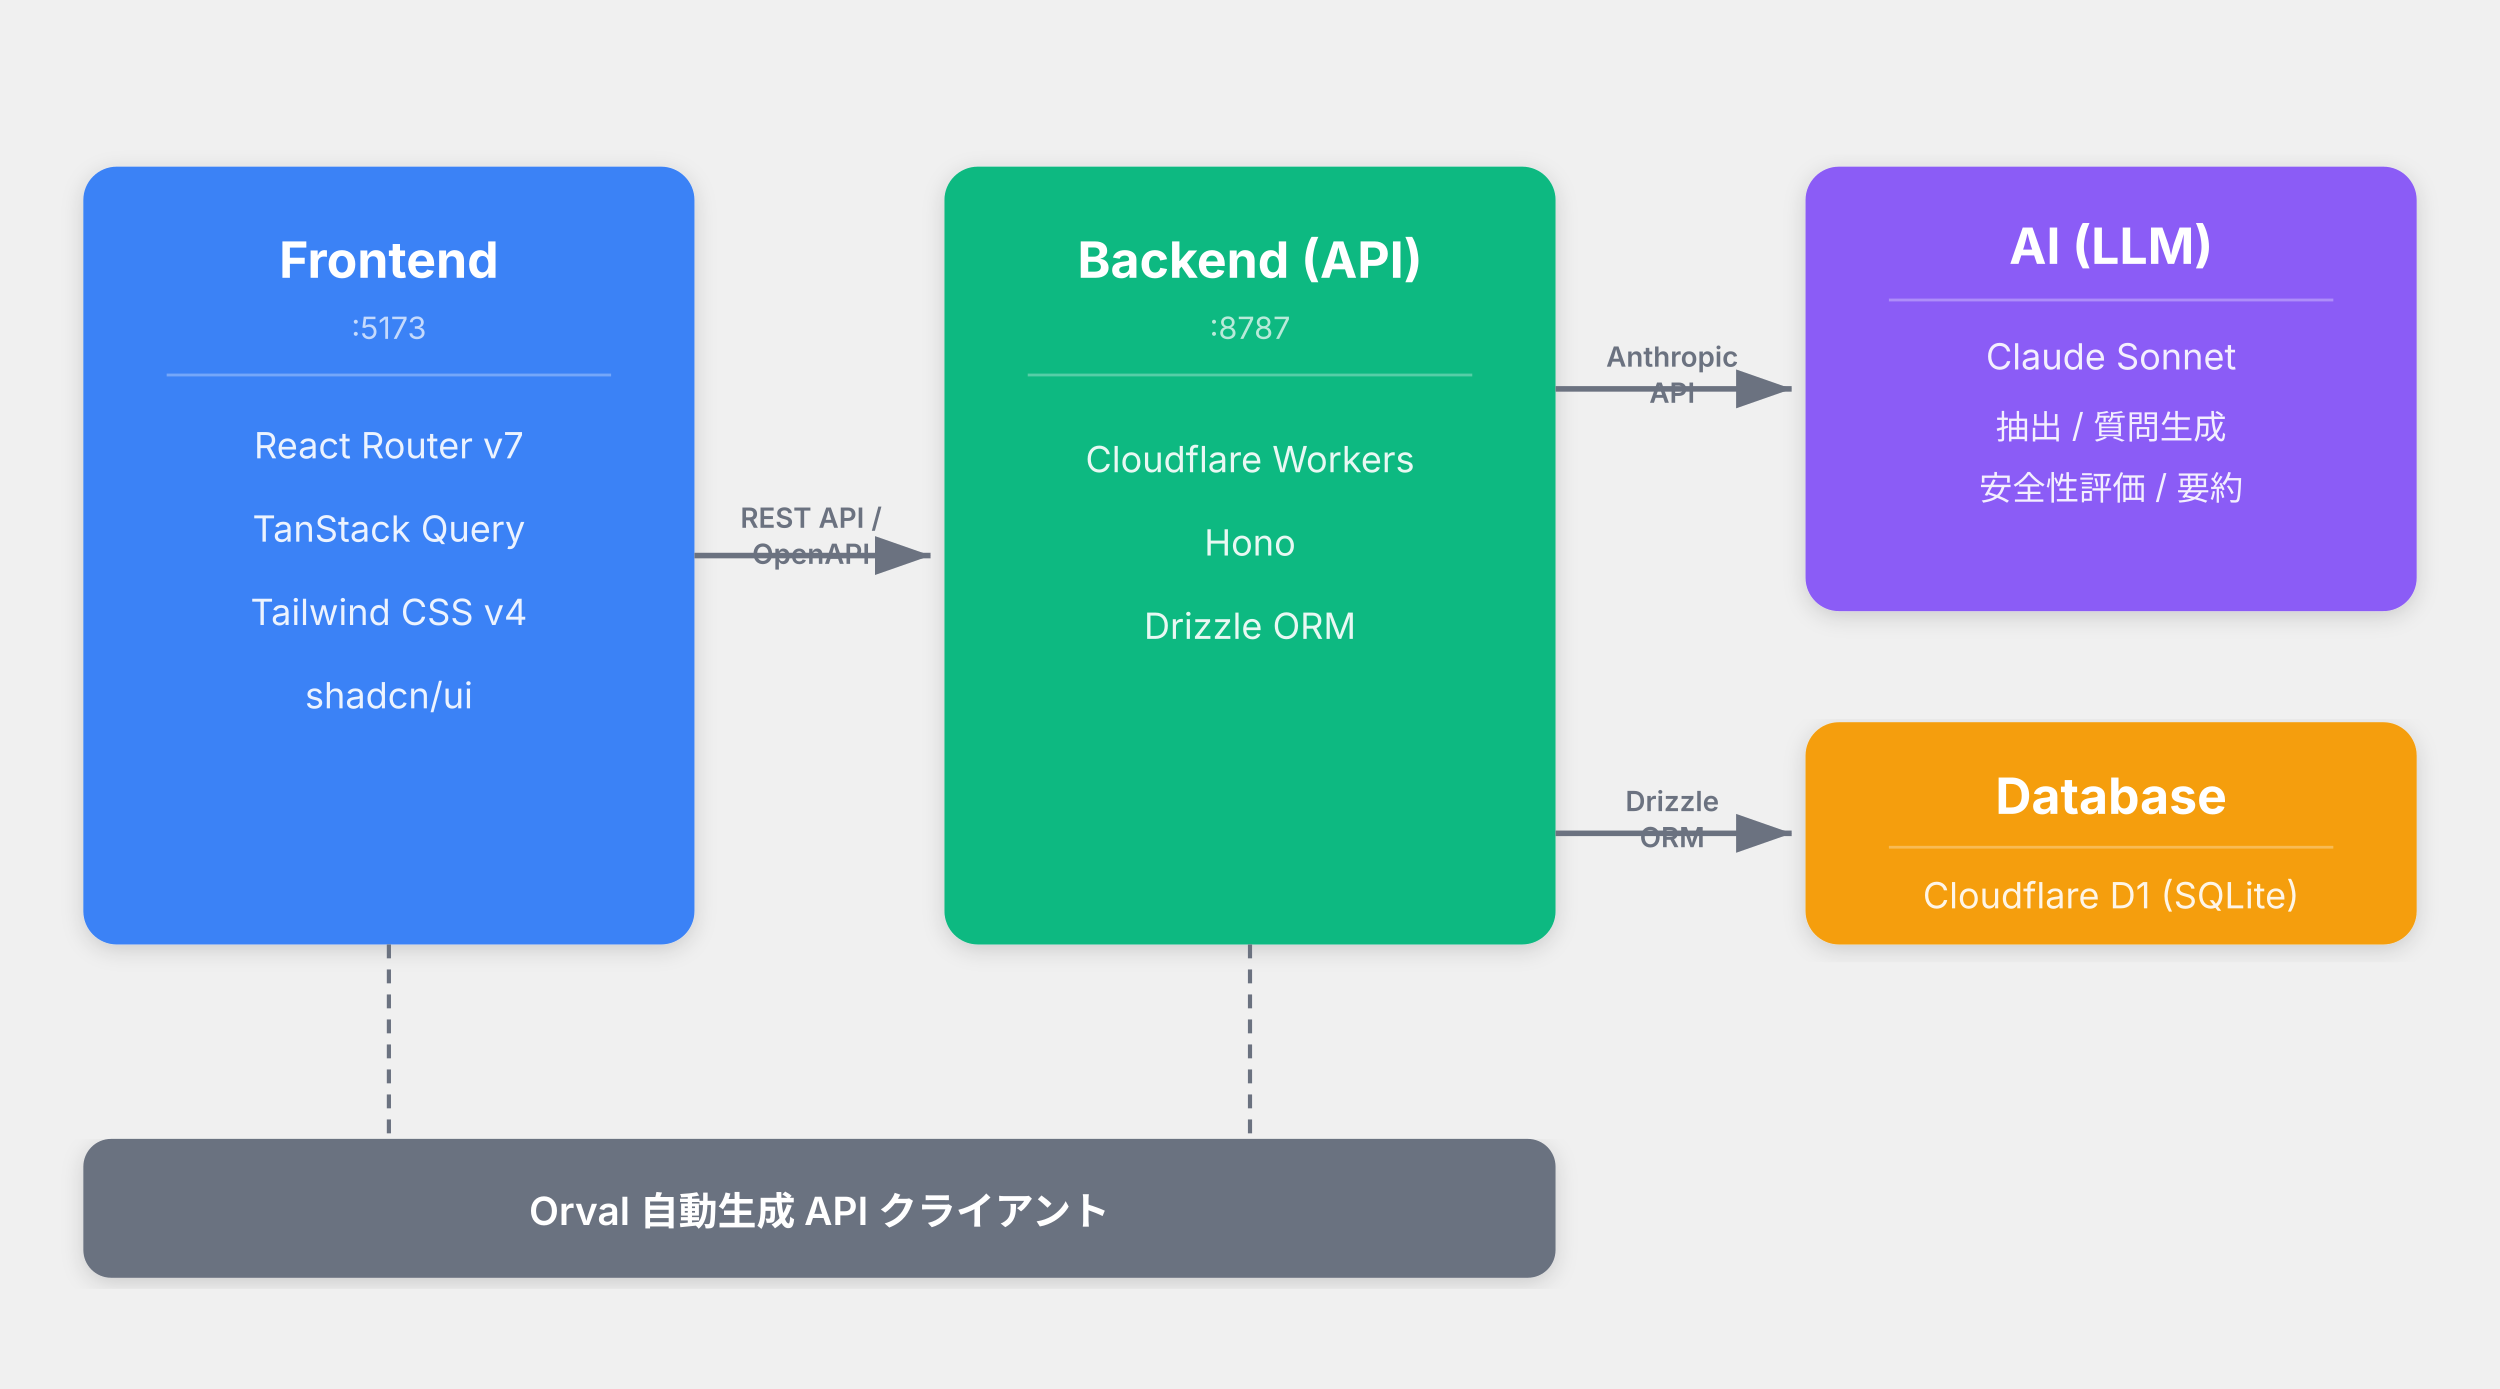
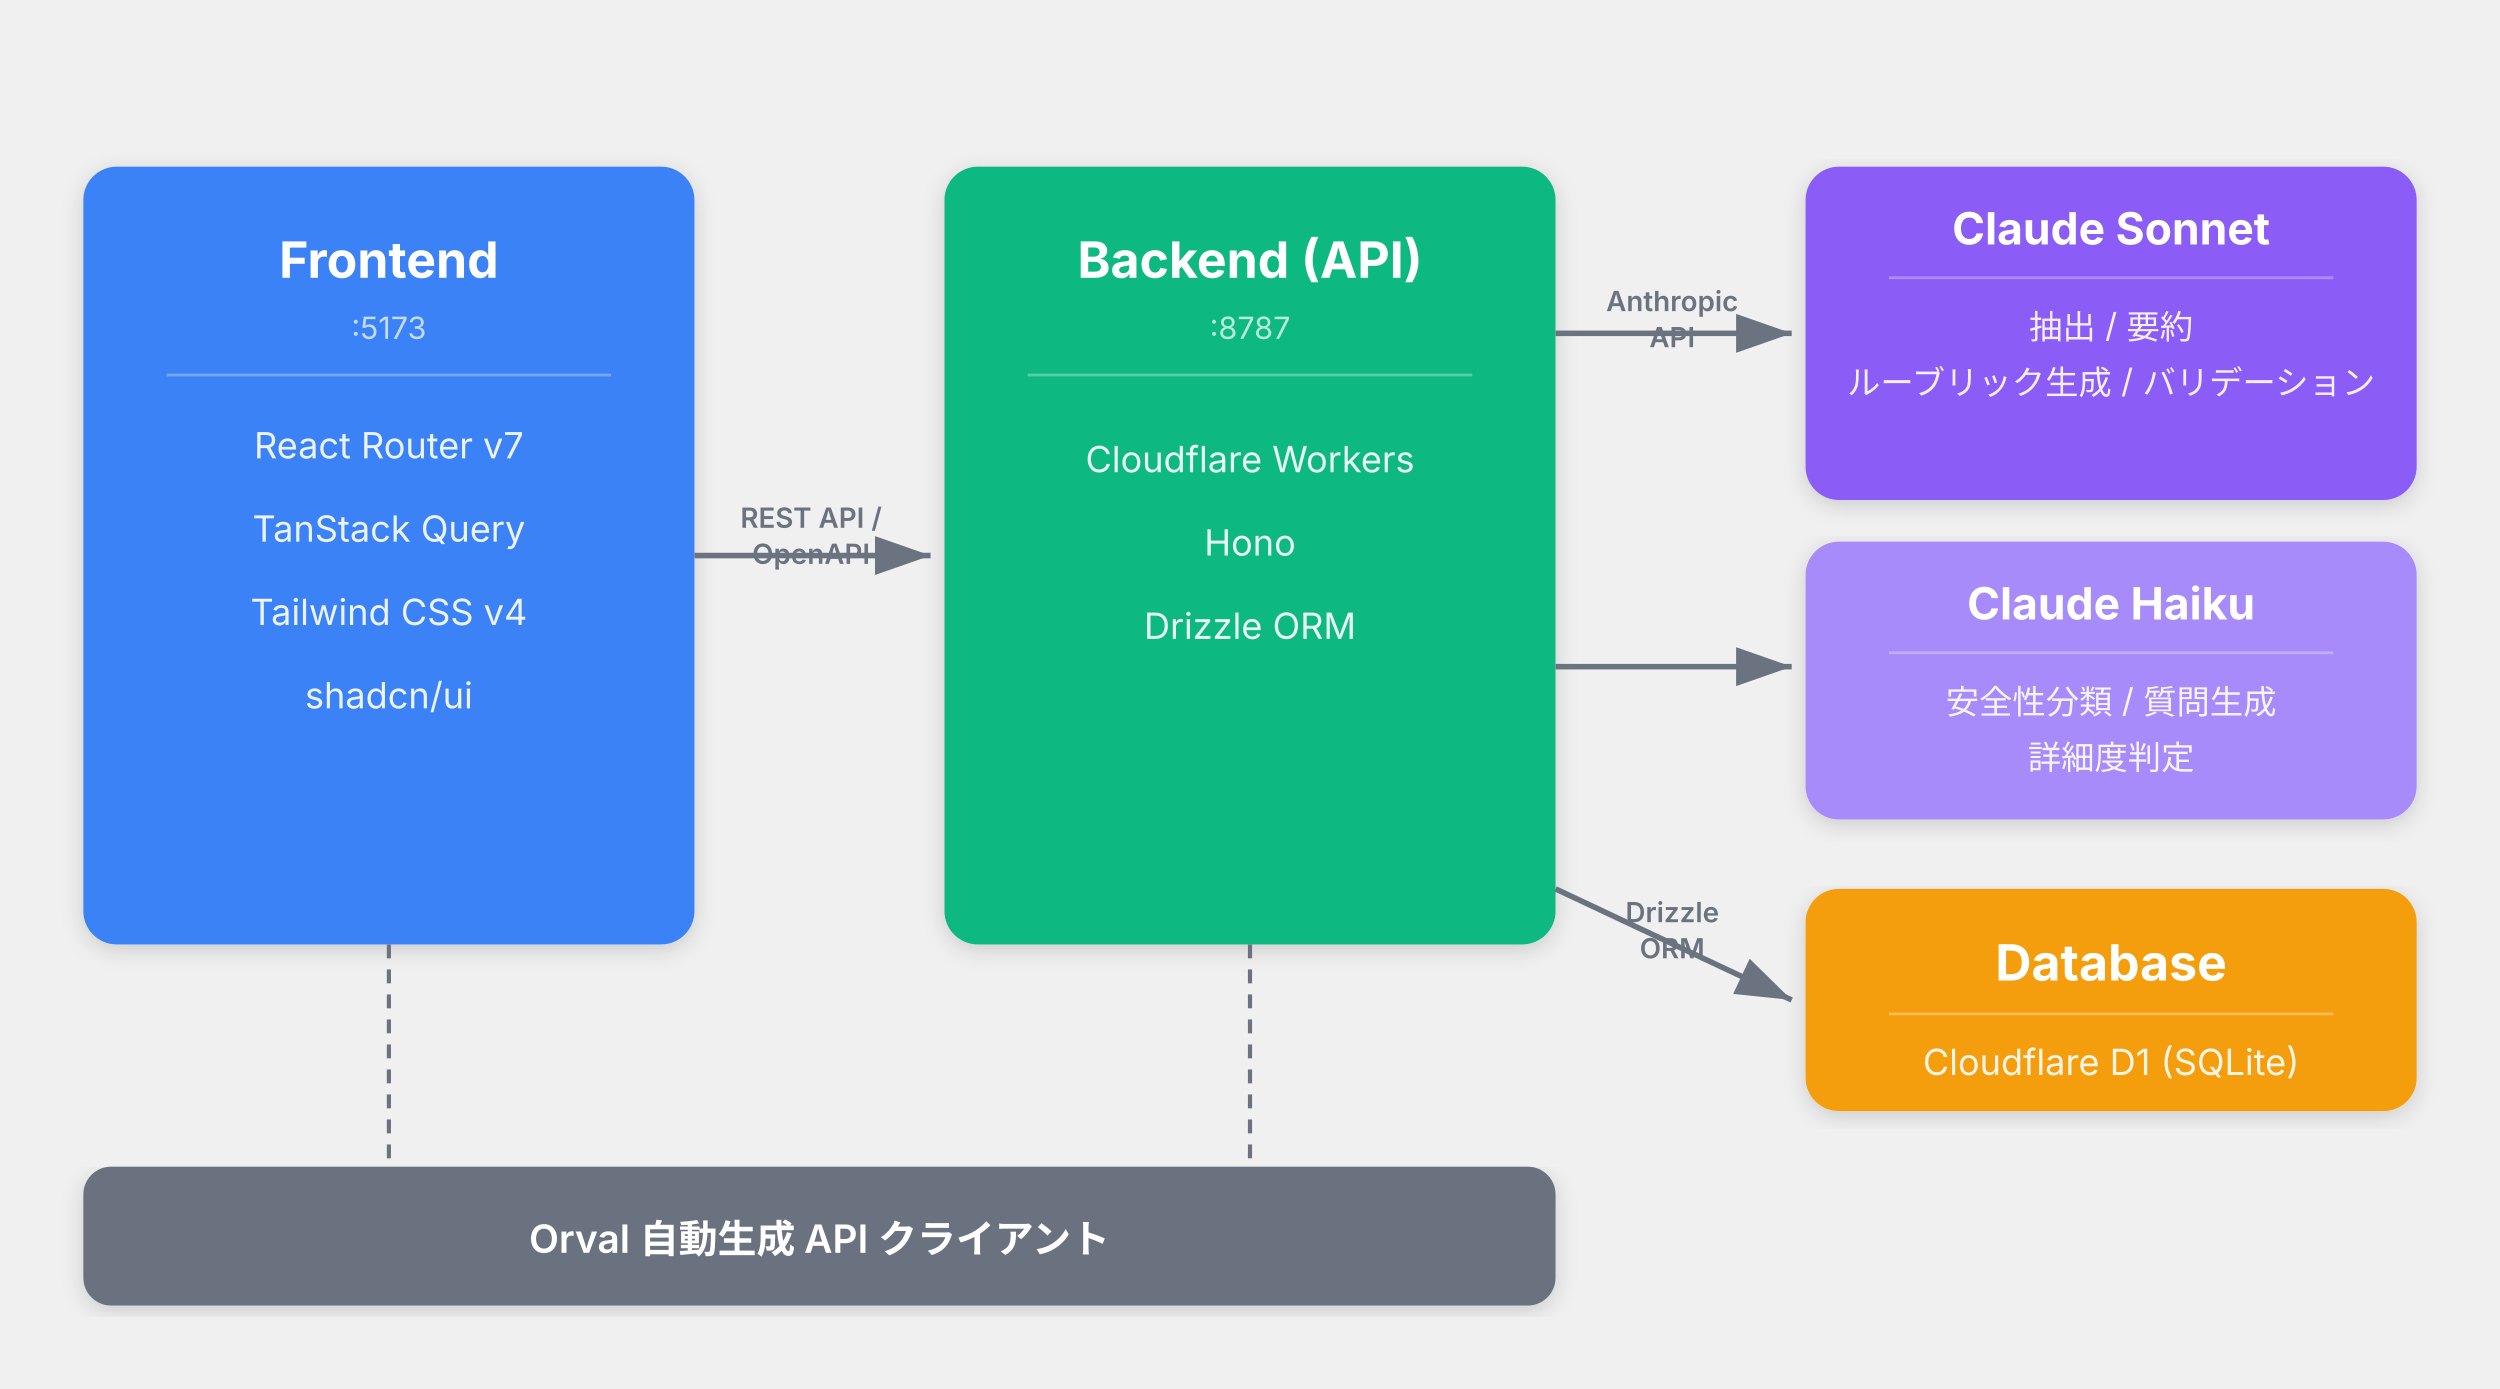
<svg xmlns="http://www.w3.org/2000/svg" viewBox="0 0 900 500" width="900" height="500" font-family="system-ui, -apple-system, sans-serif">
  <defs>
    <filter id="shadow" x="-4%" y="-4%" width="108%" height="112%">
      <feDropShadow dx="0" dy="2" stdDeviation="4" flood-color="#000" flood-opacity="0.15" />
    </filter>
+     <marker id="arrowGray" markerWidth="10" markerHeight="7" refX="10" refY="3.5" orient="auto">
+       <polygon points="0 0, 10 3.5, 0 7" fill="#6B7280" />
+     </marker>
  </defs>
  <g filter="url(#shadow)">
    <rect x="30" y="60" width="220" height="280" rx="12" ry="12" fill="#3B82F6" />
    <text x="140" y="100" text-anchor="middle" fill="#fff" font-size="18" font-weight="700">Frontend</text>
    <text x="140" y="122" text-anchor="middle" fill="rgba(255,255,255,0.7)" font-size="11">:5173</text>
    <line x1="60" y1="135" x2="220" y2="135" stroke="rgba(255,255,255,0.3)" stroke-width="1" />
    <text x="140" y="165" text-anchor="middle" fill="rgba(255,255,255,0.9)" font-size="13">React Router v7</text>
    <text x="140" y="195" text-anchor="middle" fill="rgba(255,255,255,0.9)" font-size="13">TanStack Query</text>
    <text x="140" y="225" text-anchor="middle" fill="rgba(255,255,255,0.9)" font-size="13">Tailwind CSS v4</text>
    <text x="140" y="255" text-anchor="middle" fill="rgba(255,255,255,0.9)" font-size="13">shadcn/ui</text>
  </g>
  <g filter="url(#shadow)">
    <rect x="340" y="60" width="220" height="280" rx="12" ry="12" fill="#10B981" />
    <text x="450" y="100" text-anchor="middle" fill="#fff" font-size="18" font-weight="700">Backend (API)</text>
    <text x="450" y="122" text-anchor="middle" fill="rgba(255,255,255,0.7)" font-size="11">:8787</text>
    <line x1="370" y1="135" x2="530" y2="135" stroke="rgba(255,255,255,0.3)" stroke-width="1" />
    <text x="450" y="170" text-anchor="middle" fill="rgba(255,255,255,0.9)" font-size="13">Cloudflare Workers</text>
    <text x="450" y="200" text-anchor="middle" fill="rgba(255,255,255,0.9)" font-size="13">Hono</text>
    <text x="450" y="230" text-anchor="middle" fill="rgba(255,255,255,0.9)" font-size="13">Drizzle ORM</text>
  </g>
  <g filter="url(#shadow)">
-     <rect x="650" y="60" width="220" height="160" rx="12" ry="12" fill="#8B5CF6" />
-     <text x="760" y="95" text-anchor="middle" fill="#fff" font-size="18" font-weight="700">AI (LLM)</text>
-     <line x1="680" y1="108" x2="840" y2="108" stroke="rgba(255,255,255,0.3)" stroke-width="1" />
-     <text x="760" y="133" text-anchor="middle" fill="rgba(255,255,255,0.9)" font-size="13">Claude Sonnet</text>
-     <text x="760" y="158" text-anchor="middle" fill="rgba(255,255,255,0.9)" font-size="12">抽出 / 質問生成</text>
-     <text x="760" y="180" text-anchor="middle" fill="rgba(255,255,255,0.9)" font-size="12">安全性評価 / 要約</text>
+     <rect x="650" y="60" width="220" height="120" rx="12" ry="12" fill="#8B5CF6" />
+     <text x="760" y="88" text-anchor="middle" fill="#fff" font-size="16" font-weight="700">Claude Sonnet</text>
+     <line x1="680" y1="100" x2="840" y2="100" stroke="rgba(255,255,255,0.3)" stroke-width="1" />
+     <text x="760" y="122" text-anchor="middle" fill="rgba(255,255,255,0.9)" font-size="12">抽出 / 要約</text>
+     <text x="760" y="142" text-anchor="middle" fill="rgba(255,255,255,0.9)" font-size="12">ルーブリック生成 / バリデーション</text>
  </g>
  <g filter="url(#shadow)">
-     <rect x="650" y="260" width="220" height="80" rx="12" ry="12" fill="#F59E0B" />
-     <text x="760" y="293" text-anchor="middle" fill="#fff" font-size="18" font-weight="700">Database</text>
-     <line x1="680" y1="305" x2="840" y2="305" stroke="rgba(255,255,255,0.3)" stroke-width="1" />
-     <text x="760" y="327" text-anchor="middle" fill="rgba(255,255,255,0.9)" font-size="13">Cloudflare D1 (SQLite)</text>
+     <rect x="650" y="195" width="220" height="100" rx="12" ry="12" fill="#A78BFA" />
+     <text x="760" y="223" text-anchor="middle" fill="#fff" font-size="16" font-weight="700">Claude Haiku</text>
+     <line x1="680" y1="235" x2="840" y2="235" stroke="rgba(255,255,255,0.3)" stroke-width="1" />
+     <text x="760" y="257" text-anchor="middle" fill="rgba(255,255,255,0.9)" font-size="12">安全性分類 / 質問生成</text>
+     <text x="760" y="277" text-anchor="middle" fill="rgba(255,255,255,0.9)" font-size="12">詳細度判定</text>
  </g>
-   <defs>
-     <marker id="arrowGray" markerWidth="10" markerHeight="7" refX="10" refY="3.5" orient="auto">
-       <polygon points="0 0, 10 3.5, 0 7" fill="#6B7280" />
-     </marker>
-   </defs>
+   <g filter="url(#shadow)">
+     <rect x="650" y="320" width="220" height="80" rx="12" ry="12" fill="#F59E0B" />
+     <text x="760" y="353" text-anchor="middle" fill="#fff" font-size="18" font-weight="700">Database</text>
+     <line x1="680" y1="365" x2="840" y2="365" stroke="rgba(255,255,255,0.3)" stroke-width="1" />
+     <text x="760" y="387" text-anchor="middle" fill="rgba(255,255,255,0.9)" font-size="13">Cloudflare D1 (SQLite)</text>
+   </g>
  <line x1="250" y1="200" x2="335" y2="200" stroke="#6B7280" stroke-width="2" marker-end="url(#arrowGray)" />
  <text x="292" y="190" text-anchor="middle" fill="#6B7280" font-size="10" font-weight="600">REST API /</text>
  <text x="292" y="203" text-anchor="middle" fill="#6B7280" font-size="10" font-weight="600">OpenAPI</text>
-   <line x1="560" y1="140" x2="645" y2="140" stroke="#6B7280" stroke-width="2" marker-end="url(#arrowGray)" />
-   <text x="602" y="132" text-anchor="middle" fill="#6B7280" font-size="10" font-weight="600">Anthropic</text>
-   <text x="602" y="145" text-anchor="middle" fill="#6B7280" font-size="10" font-weight="600">API</text>
-   <line x1="560" y1="300" x2="645" y2="300" stroke="#6B7280" stroke-width="2" marker-end="url(#arrowGray)" />
-   <text x="602" y="292" text-anchor="middle" fill="#6B7280" font-size="10" font-weight="600">Drizzle</text>
-   <text x="602" y="305" text-anchor="middle" fill="#6B7280" font-size="10" font-weight="600">ORM</text>
+   <line x1="560" y1="120" x2="645" y2="120" stroke="#6B7280" stroke-width="2" marker-end="url(#arrowGray)" />
+   <text x="602" y="112" text-anchor="middle" fill="#6B7280" font-size="10" font-weight="600">Anthropic</text>
+   <text x="602" y="125" text-anchor="middle" fill="#6B7280" font-size="10" font-weight="600">API</text>
+   <line x1="560" y1="240" x2="645" y2="240" stroke="#6B7280" stroke-width="2" marker-end="url(#arrowGray)" />
+   <line x1="560" y1="320" x2="645" y2="360" stroke="#6B7280" stroke-width="2" marker-end="url(#arrowGray)" />
+   <text x="602" y="332" text-anchor="middle" fill="#6B7280" font-size="10" font-weight="600">Drizzle</text>
+   <text x="602" y="345" text-anchor="middle" fill="#6B7280" font-size="10" font-weight="600">ORM</text>
  <g filter="url(#shadow)">
-     <rect x="30" y="410" width="530" height="50" rx="10" ry="10" fill="#6B7280" />
-     <text x="295" y="441" text-anchor="middle" fill="#fff" font-size="14" font-weight="600">Orval 自動生成 API クライアント</text>
+     <rect x="30" y="420" width="530" height="50" rx="10" ry="10" fill="#6B7280" />
+     <text x="295" y="451" text-anchor="middle" fill="#fff" font-size="14" font-weight="600">Orval 自動生成 API クライアント</text>
  </g>
-   <line x1="140" y1="340" x2="140" y2="410" stroke="#6B7280" stroke-width="1.5" stroke-dasharray="5,4" />
-   <line x1="450" y1="340" x2="450" y2="410" stroke="#6B7280" stroke-width="1.5" stroke-dasharray="5,4" />
+   <line x1="140" y1="340" x2="140" y2="420" stroke="#6B7280" stroke-width="1.5" stroke-dasharray="5,4" />
+   <line x1="450" y1="340" x2="450" y2="420" stroke="#6B7280" stroke-width="1.5" stroke-dasharray="5,4" />
</svg>
